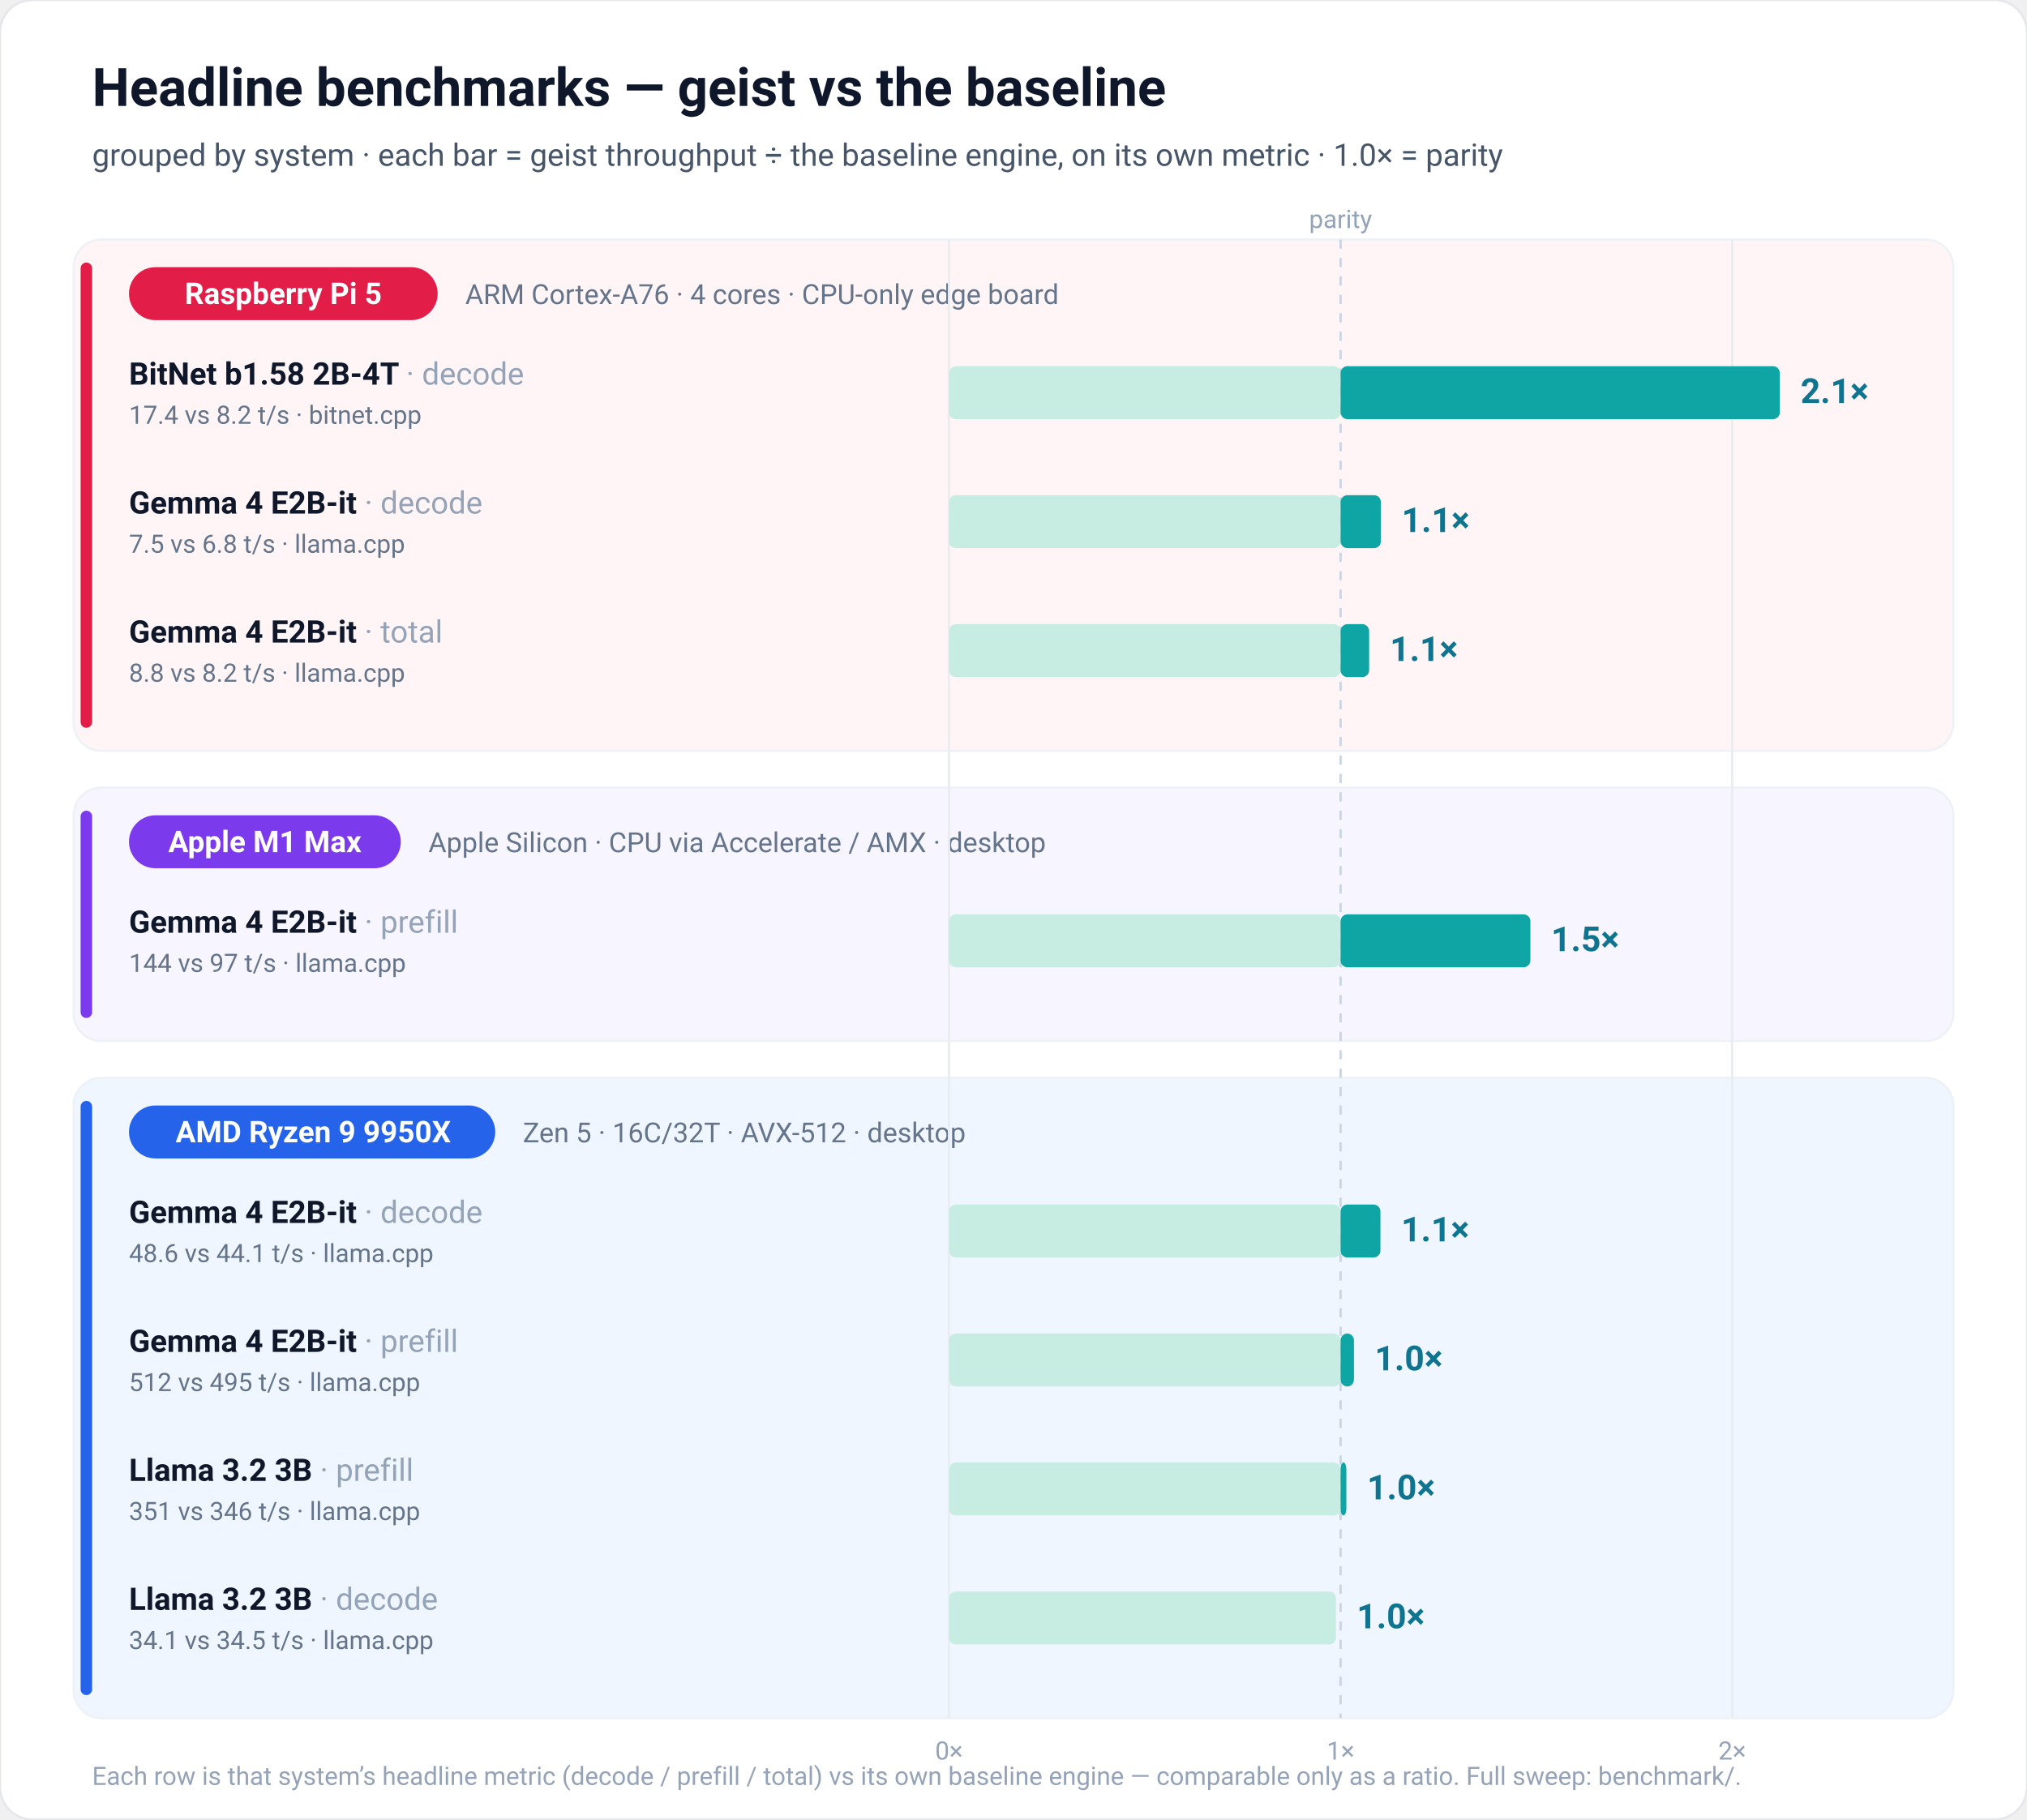
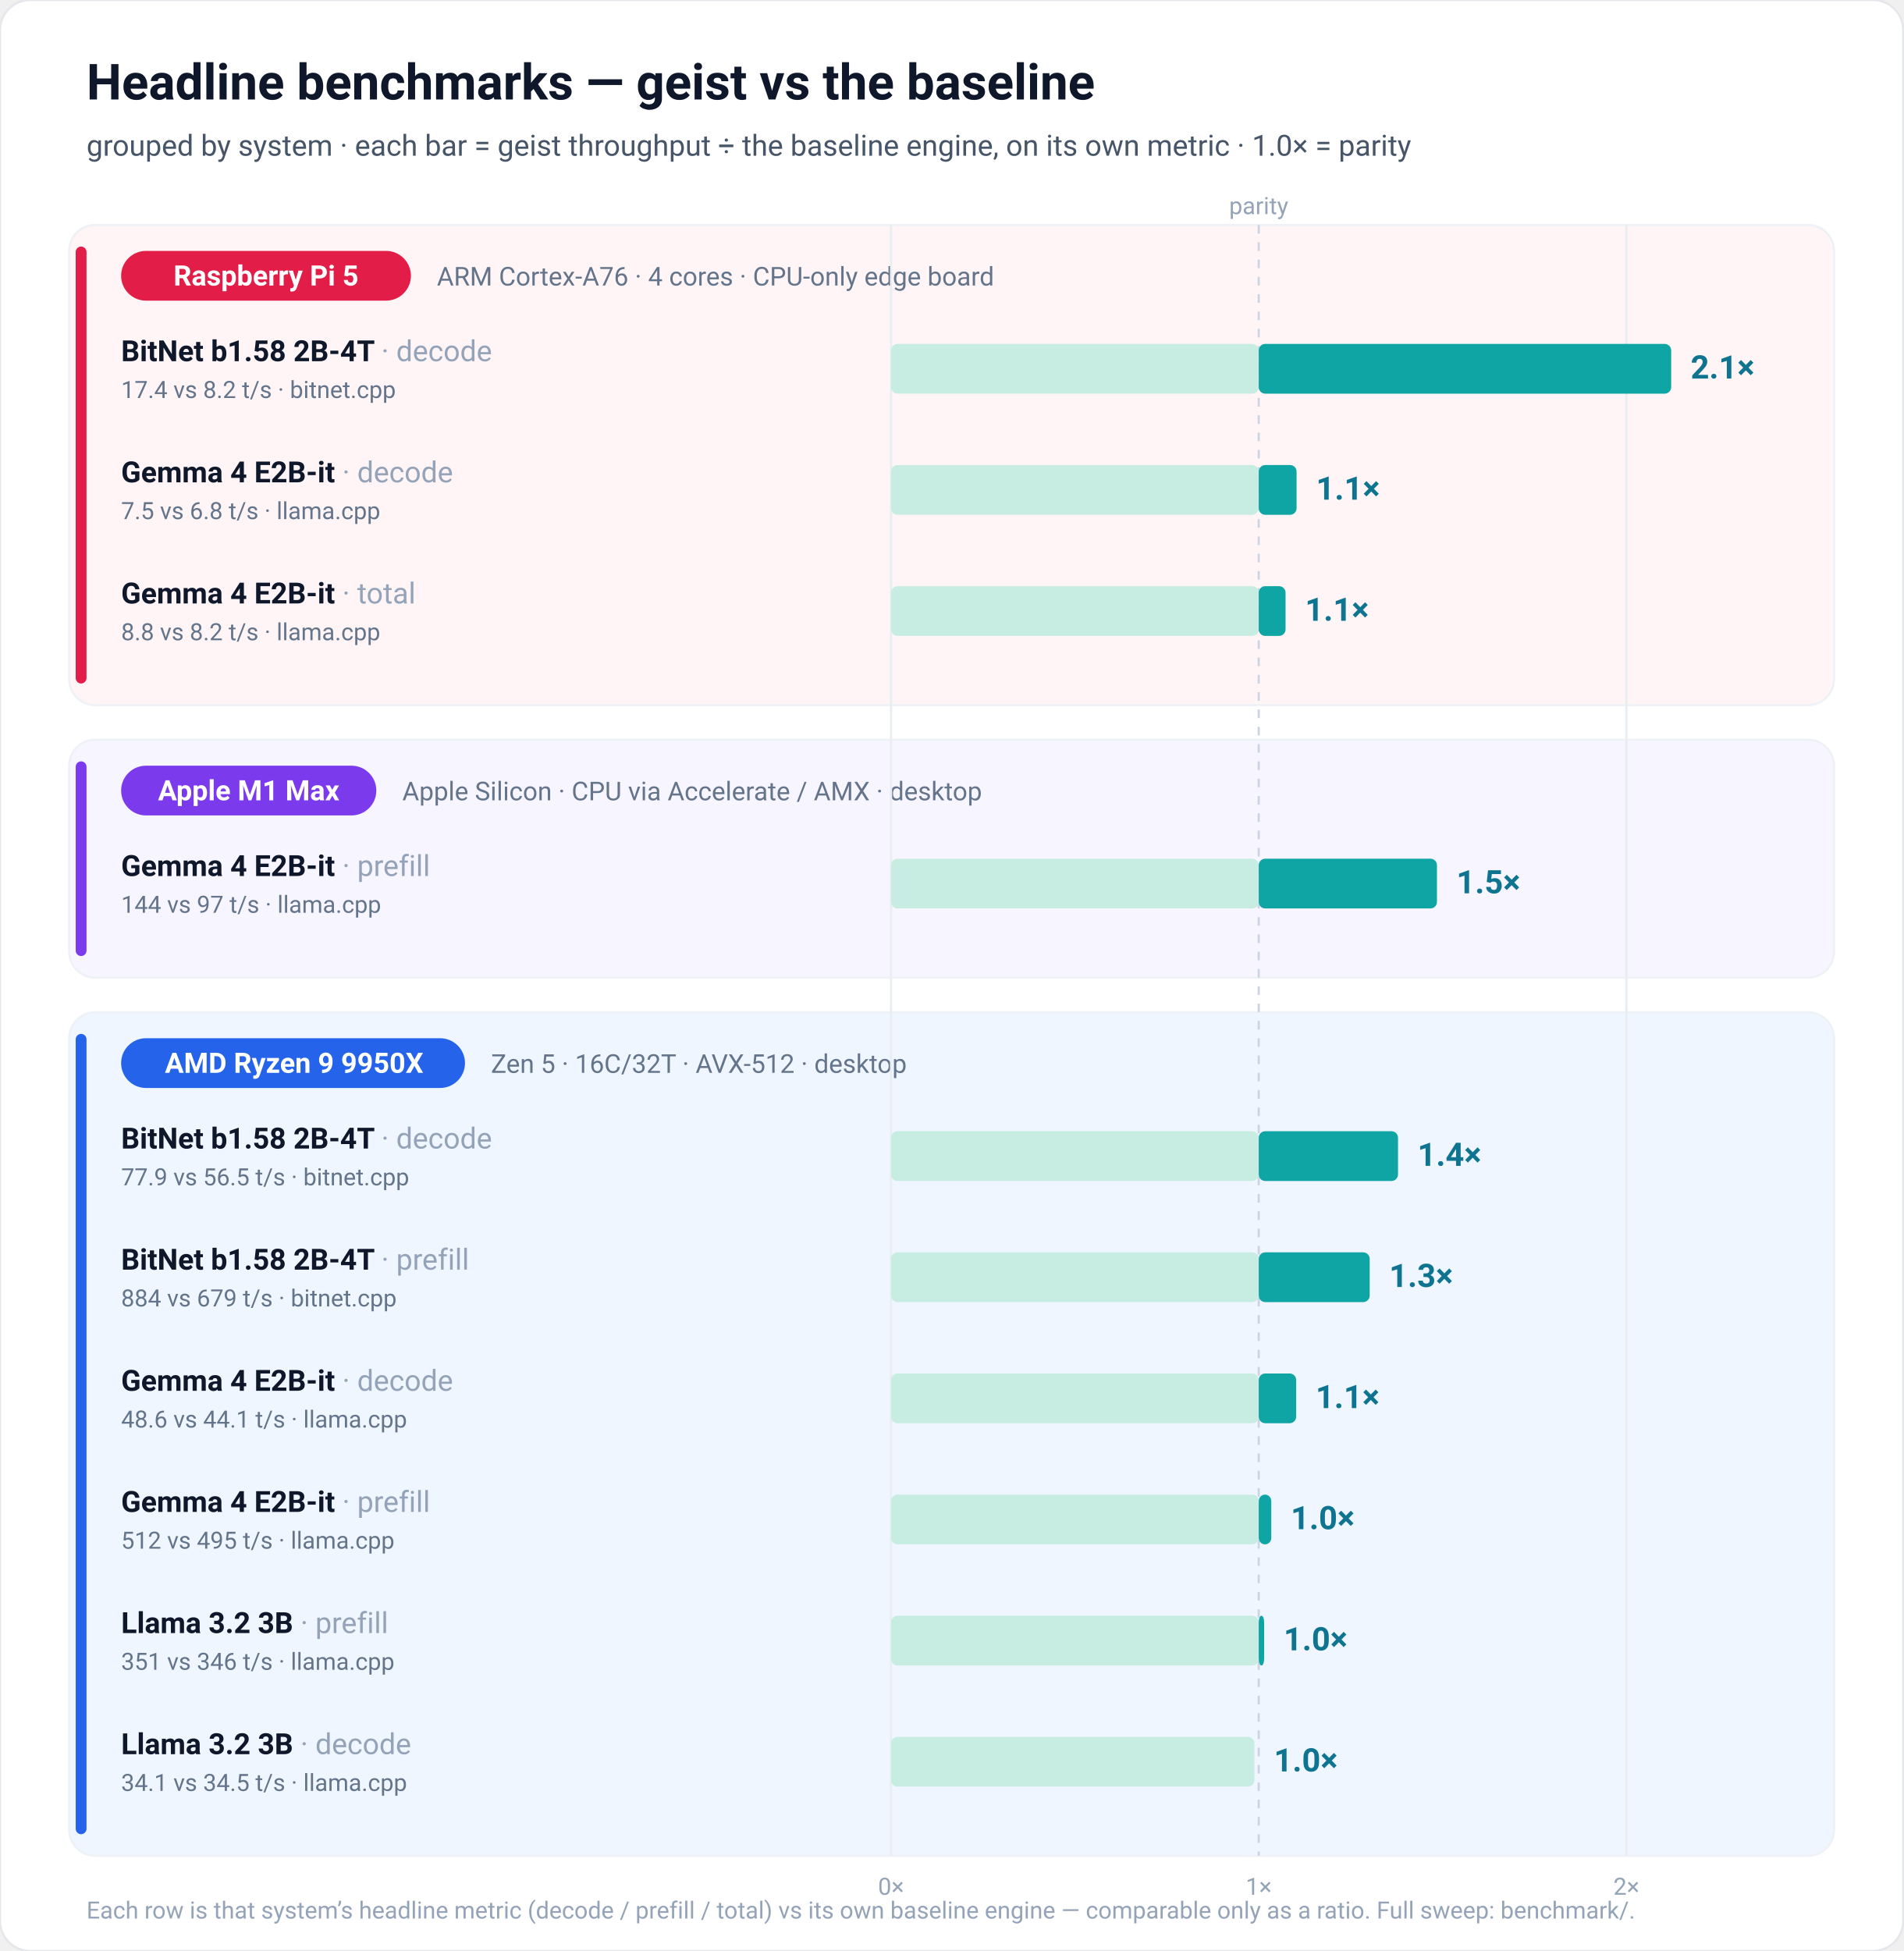
- <svg xmlns="http://www.w3.org/2000/svg" viewBox="0 0 880 790" font-family="-apple-system,Segoe UI,Roboto,Helvetica,Arial,sans-serif">
-   <rect x="0" y="0" width="880" height="790" rx="14" fill="#ffffff" stroke="#e5e7eb" />
+ <svg xmlns="http://www.w3.org/2000/svg" viewBox="0 0 880 902" font-family="-apple-system,Segoe UI,Roboto,Helvetica,Arial,sans-serif">
+   <rect x="0" y="0" width="880" height="902" rx="14" fill="#ffffff" stroke="#e5e7eb" />
  <text x="40" y="46" font-size="23" font-weight="700" fill="#0f172a">Headline benchmarks — geist vs the baseline</text>
  <text x="40" y="72" font-size="13.5" fill="#475569">grouped by system · each bar = geist throughput ÷ the baseline engine, on its own metric · 1.0× = parity</text>
  <rect x="32" y="104" width="816" height="222" rx="12" fill="#fff5f6" stroke="#eef2f6" />
  <rect x="35" y="114" width="5" height="202" rx="2.5" fill="#e11d48" />
  <rect x="56" y="116" width="134" height="23" rx="11.5" fill="#e11d48" />
  <text x="123" y="132" font-size="13" font-weight="700" fill="#ffffff" text-anchor="middle">Raspberry Pi 5</text>
  <text x="202" y="132" font-size="12" fill="#64748b">ARM Cortex-A76 · 4 cores · CPU-only edge board</text>
  <rect x="32" y="342" width="816" height="110" rx="12" fill="#f7f5ff" stroke="#eef2f6" />
  <rect x="35" y="352" width="5" height="90" rx="2.5" fill="#7c3aed" />
  <rect x="56" y="354" width="118" height="23" rx="11.5" fill="#7c3aed" />
  <text x="115" y="370" font-size="13" font-weight="700" fill="#ffffff" text-anchor="middle">Apple M1 Max</text>
  <text x="186" y="370" font-size="12" fill="#64748b">Apple Silicon · CPU via Accelerate / AMX · desktop</text>
-   <rect x="32" y="468" width="816" height="278" rx="12" fill="#eff6ff" stroke="#eef2f6" />
-   <rect x="35" y="478" width="5" height="258" rx="2.5" fill="#2563eb" />
+   <rect x="32" y="468" width="816" height="390" rx="12" fill="#eff6ff" stroke="#eef2f6" />
+   <rect x="35" y="478" width="5" height="370" rx="2.5" fill="#2563eb" />
  <rect x="56" y="480" width="159" height="23" rx="11.5" fill="#2563eb" />
  <text x="136" y="496" font-size="13" font-weight="700" fill="#ffffff" text-anchor="middle">AMD Ryzen 9 9950X</text>
  <text x="227" y="496" font-size="12" fill="#64748b">Zen 5 · 16C/32T · AVX-512 · desktop</text>
-   <line x1="412.0" y1="104" x2="412.0" y2="746" stroke="#e8edf2" />
-   <text x="412.0" y="764" font-size="11" fill="#94a3b8" text-anchor="middle">0×</text>
-   <line x1="582.0" y1="104" x2="582.0" y2="746" stroke="#cbd5e1" stroke-dasharray="4 4" />
-   <text x="582.0" y="764" font-size="11" fill="#94a3b8" text-anchor="middle">1×</text>
-   <line x1="752.0" y1="104" x2="752.0" y2="746" stroke="#e8edf2" />
-   <text x="752.0" y="764" font-size="11" fill="#94a3b8" text-anchor="middle">2×</text>
+   <line x1="412.0" y1="104" x2="412.0" y2="858" stroke="#e8edf2" />
+   <text x="412.0" y="876" font-size="11" fill="#94a3b8" text-anchor="middle">0×</text>
+   <line x1="582.0" y1="104" x2="582.0" y2="858" stroke="#cbd5e1" stroke-dasharray="4 4" />
+   <text x="582.0" y="876" font-size="11" fill="#94a3b8" text-anchor="middle">1×</text>
+   <line x1="752.0" y1="104" x2="752.0" y2="858" stroke="#e8edf2" />
+   <text x="752.0" y="876" font-size="11" fill="#94a3b8" text-anchor="middle">2×</text>
  <text x="582.0" y="99" font-size="11" fill="#94a3b8" text-anchor="middle">parity</text>
  <text x="56" y="167.0" font-size="13.5" font-weight="600" fill="#0f172a">BitNet b1.58 2B-4T <tspan fill="#94a3b8" font-weight="400">· decode</tspan>
  </text>
  <text x="56" y="184.0" font-size="11" fill="#64748b">17.4 vs 8.2 t/s · bitnet.cpp</text>
  <rect x="412" y="159.0" width="170.0" height="23" rx="3" fill="#c7ede3" />
  <rect x="582.0" y="159.0" width="190.7" height="23" rx="3" fill="#0ea5a4" />
  <text x="781.7" y="175.0" font-size="15" font-weight="700" fill="#0e7490">2.1×</text>
  <text x="56" y="223.0" font-size="13.5" font-weight="600" fill="#0f172a">Gemma 4 E2B-it <tspan fill="#94a3b8" font-weight="400">· decode</tspan>
  </text>
  <text x="56" y="240.0" font-size="11" fill="#64748b">7.5 vs 6.8 t/s · llama.cpp</text>
  <rect x="412" y="215.0" width="170.0" height="23" rx="3" fill="#c7ede3" />
  <rect x="582.0" y="215.0" width="17.5" height="23" rx="3" fill="#0ea5a4" />
  <text x="608.5" y="231.0" font-size="15" font-weight="700" fill="#0e7490">1.1×</text>
  <text x="56" y="279.0" font-size="13.5" font-weight="600" fill="#0f172a">Gemma 4 E2B-it <tspan fill="#94a3b8" font-weight="400">· total</tspan>
  </text>
  <text x="56" y="296.0" font-size="11" fill="#64748b">8.8 vs 8.2 t/s · llama.cpp</text>
  <rect x="412" y="271.0" width="170.0" height="23" rx="3" fill="#c7ede3" />
  <rect x="582.0" y="271.0" width="12.4" height="23" rx="3" fill="#0ea5a4" />
  <text x="603.4" y="287.0" font-size="15" font-weight="700" fill="#0e7490">1.1×</text>
  <text x="56" y="405.0" font-size="13.5" font-weight="600" fill="#0f172a">Gemma 4 E2B-it <tspan fill="#94a3b8" font-weight="400">· prefill</tspan>
  </text>
  <text x="56" y="422.0" font-size="11" fill="#64748b">144 vs 97 t/s · llama.cpp</text>
  <rect x="412" y="397.0" width="170.0" height="23" rx="3" fill="#c7ede3" />
  <rect x="582.0" y="397.0" width="82.4" height="23" rx="3" fill="#0ea5a4" />
  <text x="673.4" y="413.0" font-size="15" font-weight="700" fill="#0e7490">1.5×</text>
-   <text x="56" y="531.0" font-size="13.5" font-weight="600" fill="#0f172a">Gemma 4 E2B-it <tspan fill="#94a3b8" font-weight="400">· decode</tspan>
+   <text x="56" y="531.0" font-size="13.5" font-weight="600" fill="#0f172a">BitNet b1.58 2B-4T <tspan fill="#94a3b8" font-weight="400">· decode</tspan>
  </text>
-   <text x="56" y="548.0" font-size="11" fill="#64748b">48.6 vs 44.1 t/s · llama.cpp</text>
+   <text x="56" y="548.0" font-size="11" fill="#64748b">77.9 vs 56.5 t/s · bitnet.cpp</text>
  <rect x="412" y="523.0" width="170.0" height="23" rx="3" fill="#c7ede3" />
-   <rect x="582.0" y="523.0" width="17.3" height="23" rx="3" fill="#0ea5a4" />
-   <text x="608.3" y="539.0" font-size="15" font-weight="700" fill="#0e7490">1.1×</text>
-   <text x="56" y="587.0" font-size="13.5" font-weight="600" fill="#0f172a">Gemma 4 E2B-it <tspan fill="#94a3b8" font-weight="400">· prefill</tspan>
+   <rect x="582.0" y="523.0" width="64.4" height="23" rx="3" fill="#0ea5a4" />
+   <text x="655.4" y="539.0" font-size="15" font-weight="700" fill="#0e7490">1.4×</text>
+   <text x="56" y="587.0" font-size="13.5" font-weight="600" fill="#0f172a">BitNet b1.58 2B-4T <tspan fill="#94a3b8" font-weight="400">· prefill</tspan>
  </text>
-   <text x="56" y="604.0" font-size="11" fill="#64748b">512 vs 495 t/s · llama.cpp</text>
+   <text x="56" y="604.0" font-size="11" fill="#64748b">884 vs 679 t/s · bitnet.cpp</text>
  <rect x="412" y="579.0" width="170.0" height="23" rx="3" fill="#c7ede3" />
-   <rect x="582.0" y="579.0" width="5.8" height="23" rx="3" fill="#0ea5a4" />
-   <text x="596.8" y="595.0" font-size="15" font-weight="700" fill="#0e7490">1.0×</text>
-   <text x="56" y="643.0" font-size="13.5" font-weight="600" fill="#0f172a">Llama 3.2 3B <tspan fill="#94a3b8" font-weight="400">· prefill</tspan>
+   <rect x="582.0" y="579.0" width="51.3" height="23" rx="3" fill="#0ea5a4" />
+   <text x="642.3" y="595.0" font-size="15" font-weight="700" fill="#0e7490">1.3×</text>
+   <text x="56" y="643.0" font-size="13.5" font-weight="600" fill="#0f172a">Gemma 4 E2B-it <tspan fill="#94a3b8" font-weight="400">· decode</tspan>
  </text>
-   <text x="56" y="660.0" font-size="11" fill="#64748b">351 vs 346 t/s · llama.cpp</text>
+   <text x="56" y="660.0" font-size="11" fill="#64748b">48.6 vs 44.1 t/s · llama.cpp</text>
  <rect x="412" y="635.0" width="170.0" height="23" rx="3" fill="#c7ede3" />
-   <rect x="582.0" y="635.0" width="2.5" height="23" rx="3" fill="#0ea5a4" />
-   <text x="593.5" y="651.0" font-size="15" font-weight="700" fill="#0e7490">1.0×</text>
-   <text x="56" y="699.0" font-size="13.5" font-weight="600" fill="#0f172a">Llama 3.2 3B <tspan fill="#94a3b8" font-weight="400">· decode</tspan>
+   <rect x="582.0" y="635.0" width="17.3" height="23" rx="3" fill="#0ea5a4" />
+   <text x="608.3" y="651.0" font-size="15" font-weight="700" fill="#0e7490">1.1×</text>
+   <text x="56" y="699.0" font-size="13.5" font-weight="600" fill="#0f172a">Gemma 4 E2B-it <tspan fill="#94a3b8" font-weight="400">· prefill</tspan>
  </text>
-   <text x="56" y="716.0" font-size="11" fill="#64748b">34.1 vs 34.5 t/s · llama.cpp</text>
-   <rect x="412" y="691.0" width="168.0" height="23" rx="3" fill="#c7ede3" />
-   <text x="589.0" y="707.0" font-size="15" font-weight="700" fill="#0e7490">1.0×</text>
-   <text x="40" y="775" font-size="11" fill="#94a3b8">Each row is that system’s headline metric (decode / prefill / total) vs its own baseline engine — comparable only as a ratio. Full sweep: benchmark/.</text>
+   <text x="56" y="716.0" font-size="11" fill="#64748b">512 vs 495 t/s · llama.cpp</text>
+   <rect x="412" y="691.0" width="170.0" height="23" rx="3" fill="#c7ede3" />
+   <rect x="582.0" y="691.0" width="5.8" height="23" rx="3" fill="#0ea5a4" />
+   <text x="596.8" y="707.0" font-size="15" font-weight="700" fill="#0e7490">1.0×</text>
+   <text x="56" y="755.0" font-size="13.5" font-weight="600" fill="#0f172a">Llama 3.2 3B <tspan fill="#94a3b8" font-weight="400">· prefill</tspan>
+   </text>
+   <text x="56" y="772.0" font-size="11" fill="#64748b">351 vs 346 t/s · llama.cpp</text>
+   <rect x="412" y="747.0" width="170.0" height="23" rx="3" fill="#c7ede3" />
+   <rect x="582.0" y="747.0" width="2.5" height="23" rx="3" fill="#0ea5a4" />
+   <text x="593.5" y="763.0" font-size="15" font-weight="700" fill="#0e7490">1.0×</text>
+   <text x="56" y="811.0" font-size="13.5" font-weight="600" fill="#0f172a">Llama 3.2 3B <tspan fill="#94a3b8" font-weight="400">· decode</tspan>
+   </text>
+   <text x="56" y="828.0" font-size="11" fill="#64748b">34.1 vs 34.5 t/s · llama.cpp</text>
+   <rect x="412" y="803.0" width="168.0" height="23" rx="3" fill="#c7ede3" />
+   <text x="589.0" y="819.0" font-size="15" font-weight="700" fill="#0e7490">1.0×</text>
+   <text x="40" y="887" font-size="11" fill="#94a3b8">Each row is that system’s headline metric (decode / prefill / total) vs its own baseline engine — comparable only as a ratio. Full sweep: benchmark/.</text>
</svg>
